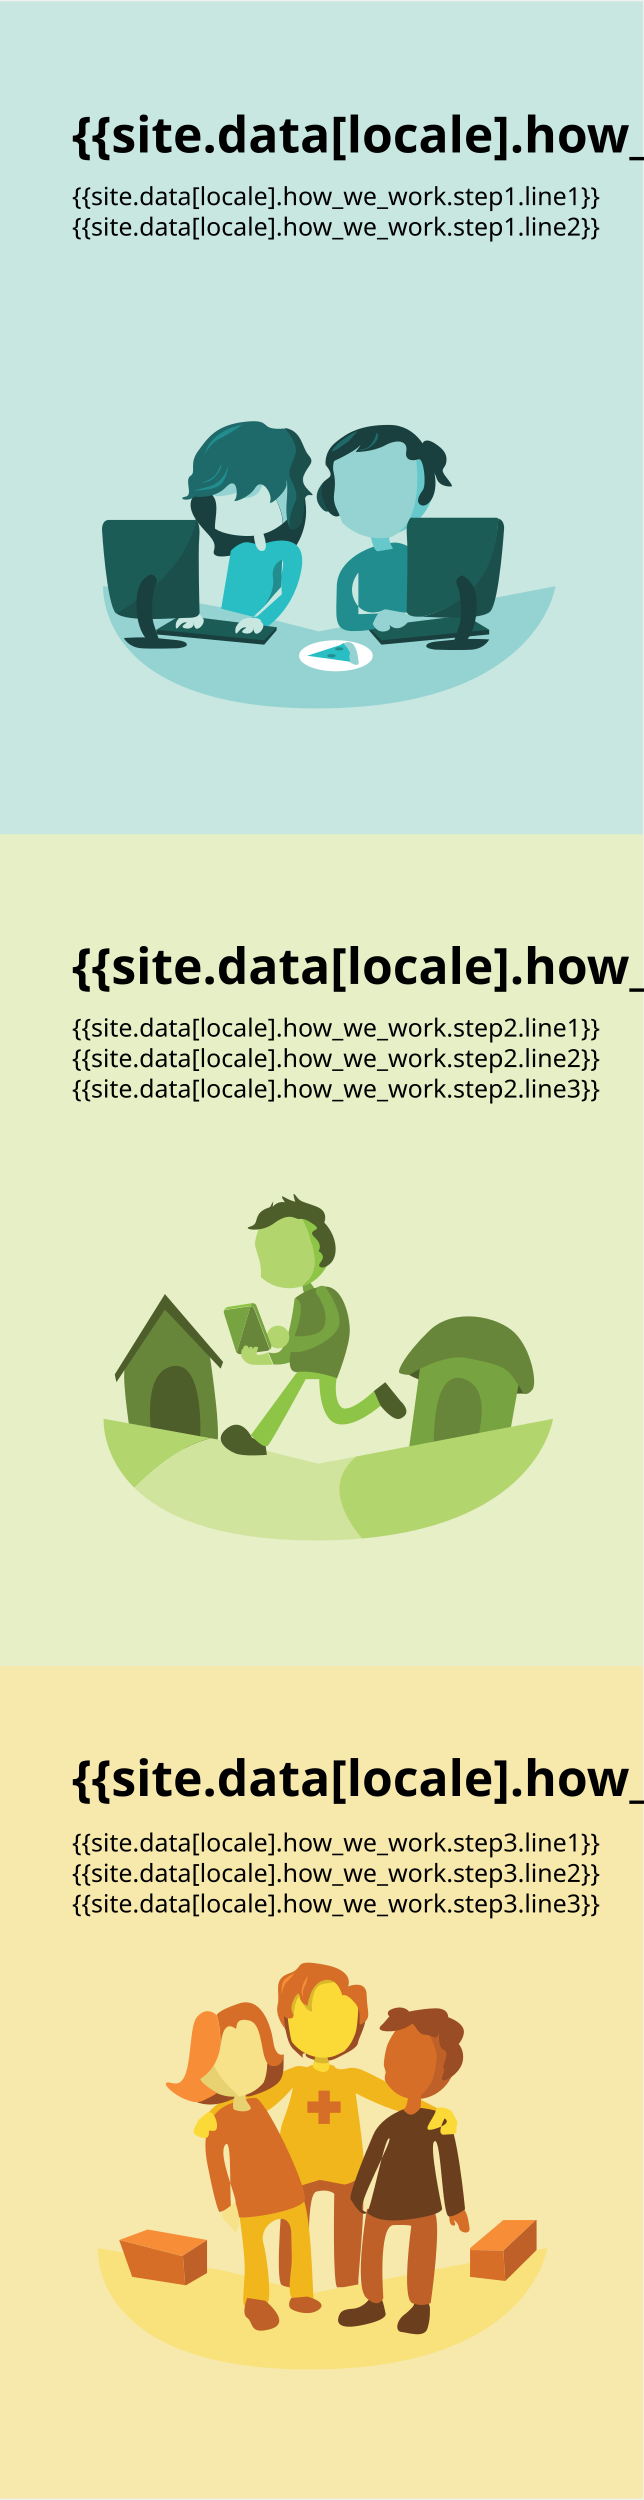
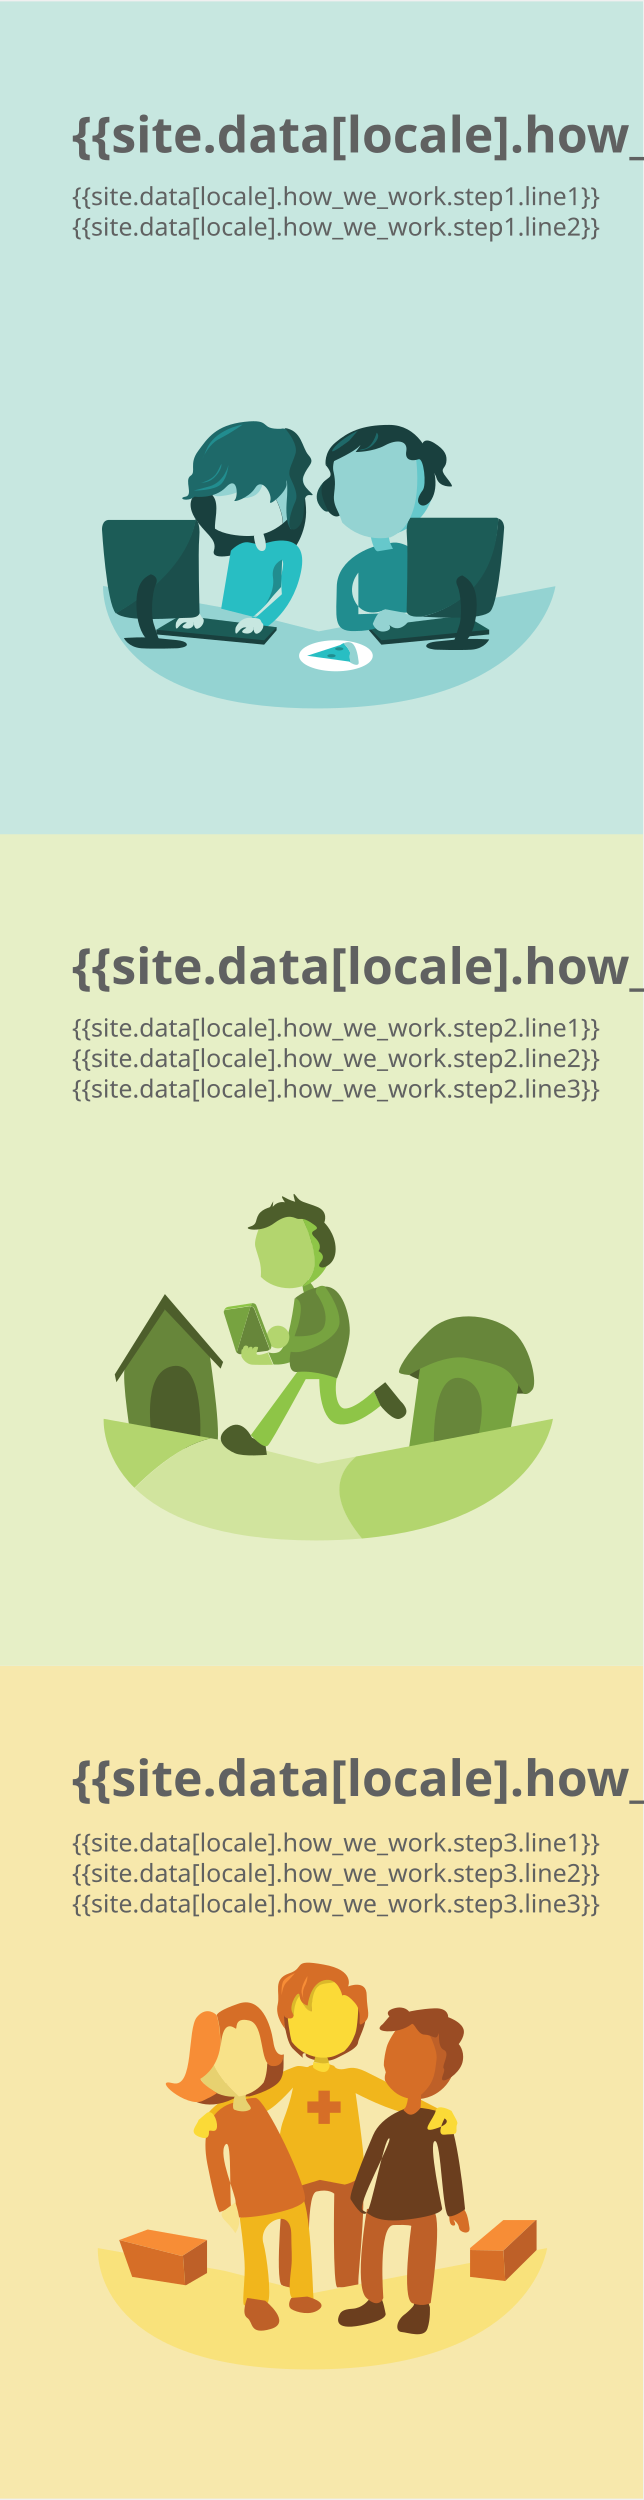
<svg xmlns="http://www.w3.org/2000/svg" width="100%" height="100%" viewBox="0 0 232 902" version="1.1">
  <defs />
  <g id="Page-1" stroke="none" stroke-width="1" fill="none" fill-rule="evenodd">
    <g id="Process-Template-Mobile">
      <g id="FullProcess">
        <g id="Process-PartThree" transform="translate(0, 601)">
          <rect id="Rectangle-path" fill="#F7E8AC" x="0" y="0" width="100%" height="300.5" />
          <g id="Group" transform="translate(35, 107)">
            <path d="M67.3,79.1 C67.3,79.1 63.9,114.9 66.7,116.5 C69.5,118.1 72.2,119.7 74.9,118.5 C77.6,117.3 74.6,83.9 79.2,82.7 C83.7,81.6 85.6,83.5 85.6,83.5 C85.6,83.5 84.9,117.7 86.8,117.3 C88.8,116.9 94.6,119.1 94.3,115.8 C94,112.4 98.5,78.2 94.3,74.4 C90.2,70.9 67.3,79.1 67.3,79.1 L67.3,79.1 L67.3,79.1 Z" id="Shape" fill="#BE6028" />
            <path d="M46,111.3 L77.6,119.4 L162.4,103.1 C162.4,103.1 156.7,146.9 76.8,146.9 C-3.1,146.9 0.3,103.1 0.3,103.1 L46,111.3 L46,111.3 L46,111.3 Z" id="Shape" fill="#F9E27B" />
            <path d="M51.5,92.2 C51.5,92.2 53.3,104.6 53.3,110.4 C53.3,116.2 52.1,124 53.3,123.8 C54.5,123.6 60,125 61.6,122.8 C63.1,120.5 61.2,105.5 60.1,101.6 C58.9,97.8 61.3,94.1 64.6,92.9 C67.8,91.7 70.1,93.5 70.1,98.4 C70.1,103.3 70.5,106.5 70.1,110 C69.7,113.7 68.9,119.6 70.3,121 C71.7,122.4 78.4,122.8 78.1,121 C77.8,119.2 77.3,85.9 73.2,83.3 C68.9,80.7 51.5,92.2 51.5,92.2 L51.5,92.2 L51.5,92.2 Z" id="Shape" fill="#F1B61C" />
            <path d="M127.1,89.3 L127.1,91.6 C127.1,93.2 127.3,95 128.6,95 C130,95 128.6,92.9 128.6,92.9 C128.6,92.9 130.4,94 130.6,95.8 C130.8,97.6 134.8,98.5 134.4,95.8 C134,93.1 133.5,88.5 130.7,88.2 C128,87.9 127.1,89.3 127.1,89.3 L127.1,89.3 L127.1,89.3 Z" id="Shape" fill="#D66E27" />
            <path d="M47.1,48.4 C47.1,48.4 40.1,53.2 39.9,55.1 C39.7,57 47.8,59.7 48.8,58.3 C49.9,56.9 52.8,50.4 52,49.4 C51.3,48.4 47.1,48.4 47.1,48.4 L47.1,48.4 L47.1,48.4 Z" id="Shape" fill="#F1B61C" />
            <path d="M97.9,121.9 C97.9,121.9 95.8,124.8 92.1,125 C88.4,125.2 87.8,126.4 87.4,127.3 C87,128.2 85,133 95.2,131 C105.4,129 104.1,126.7 104.1,126.7 C104.1,126.7 103.1,121.1 102.3,121.1 C101.3,121.1 97.9,121.9 97.9,121.9 L97.9,121.9 L97.9,121.9 Z" id="Shape" fill="#6B3E1E" />
            <path d="M111.3,126.8 C107.8,129.2 107.5,133.2 109.9,133.4 C112.3,133.6 118,135.7 119.2,132.2 C120.4,128.7 120.1,124.4 120.1,124.4 L118.7,120.4 L114.3,121.2 C114.3,121.2 114.9,123.3 113.9,124.3 C112.9,125.5 111.3,126.8 111.3,126.8 L111.3,126.8 L111.3,126.8 Z" id="Shape" fill="#6B3E1E" />
            <path d="M76.6,37.4 C76.6,37.4 79.6,36.4 81.4,36.4 C83.2,36.4 85.6,37.4 85.6,37.4 C85.6,37.4 85.9,38.6 88.2,38.6 C90.5,38.6 91.9,36.9 97.3,39.6 C102.6,42.2 124.6,53.6 124.6,53.6 C124.6,53.6 120.8,55.1 113.6,54.7 C106.4,54.2 93.3,47.2 93.3,47.2 C93.3,47.2 96.4,68.7 96.4,73.8 C96.4,78.8 89.4,80.2 89.4,80.2 L80.4,78.5 L72.8,80.8 L65.8,74.4 C65.8,74.4 64.7,63.5 67.3,56.8 C69.9,50.1 70.7,45.2 70.7,45.2 C70.7,45.2 62.9,54.3 59.2,54.3 C55.5,54.3 52.2,46.5 52.2,46.5 C52.2,46.5 70.4,37.4 72.6,37.4 C75,37.4 75.9,38.3 76.6,37.4 L76.6,37.4 L76.6,37.4 Z" id="Shape" fill="#F1B61C" />
            <path d="M50,50.5 C50,50.5 35.9,52.2 39.8,72.7 C43.8,93.2 44.5,90 44.5,90 C44.5,90 49.7,88.8 50,86.6 C50.3,84.4 43.4,69.3 46.3,65.8 C49.2,62.4 47.2,89.8 49,91.6 C50.8,93.4 73.9,89.9 75,85.7 C76.2,81.6 60.6,48.7 57.1,48.9 C53.5,49 50.9,50.3 50,50.5 L50,50.5 L50,50.5 Z" id="Shape" fill="#D66E27" />
            <path d="M68.1,24.7 C68.1,24.7 68.8,29.1 70.5,31 C72.3,32.8 74.3,34.5 74.3,34.5 C74.3,34.5 73.7,32.7 74.9,32.8 C76.1,32.9 74.4,33.3 76,34.3 C77.5,35.2 82.4,36.6 86.4,34.6 C90.4,32.6 94,30.9 94.2,28.9 C94.4,26.9 99.2,19.6 95.6,16.7 C93.2,14.7 75.8,11.7 68.4,14.7 C64.9,16 68.1,24.7 68.1,24.7 L68.1,24.7 L68.1,24.7 Z" id="Shape" fill="#9A4C24" />
            <g id="Shape" transform="translate(32, 33)">
              <path d="M0.6,15.4 C0.6,15.4 6.4,21.4 17.3,16.2 C19.3,15.2 23,15.4 23,15.4 C23,15.4 29.7,13.7 33,10.8 C35.7,8.4 35.3,5.1 35.3,0.2 L20.2,8.7 L0.6,15.4 L0.6,15.4 L0.6,15.4 Z" fill="#9A4C24" />
              <path d="M4.7,23.8 C3.9,26.1 1,28.3 4.7,29.9 C8.4,31.4 8.4,29.3 8.4,28.1 C8.4,26.9 11,29.1 11.3,26.4 C11.5,23.8 9.5,19.4 7.2,21.7 C4.7,23.9 4.7,23.8 4.7,23.8 L4.7,23.8 L4.7,23.8 Z" fill="#FBDA37" />
            </g>
            <path d="M49.6,48.4 C49.6,48.4 48.4,52.8 49.6,53.2 C50.8,53.7 53.4,54.2 55.1,53.2 C56.8,52.2 52.5,50.3 53.9,47.4 C55.2,44.6 49.6,48.4 49.6,48.4 L49.6,48.4 L49.6,48.4 Z" id="Shape" fill="#E7D170" />
            <path d="M84,46.3 L79.9,46.3 L79.9,50.2 L75.9,50.2 L75.9,54.3 L79.9,54.3 L79.9,58.3 L84,58.3 L84,54.3 L87.9,54.3 L87.9,50.2 L84,50.2 L84,46.3 L84,46.3 Z" id="Shape" fill="#D66E27" />
            <g id="Shape" transform="translate(103, 20)">
              <path d="M1.2,19.7 C1.2,19.7 0.5,21.5 1,22.8 C3.4,26.9 7.1,29.4 12.3,29.4 C19.3,24.3 19.3,20.5 19.9,15.1 C20.4,11.3 16.9,4.8 14.5,0.9 C13.8,0.8 13,0.7 12.4,0.7 C10.3,0.7 8.2,1.2 6.4,2.1 C4.3,5 2.1,8.4 1.5,10.6 C0.3,15.3 0.5,17.3 0.5,17.3" fill="#D66E27" />
              <path d="M14.1,0.9 C16.4,4.7 20,11.3 19.5,15.1 C18.8,20.5 18.8,24.4 11.9,29.4 L12,29.4 C19.9,29.4 26.3,23 26.3,15.1 C26.3,7.8 20.9,1.8 14.1,0.9 L14.1,0.9 L14.1,0.9 Z" fill="#BE6028" />
            </g>
            <g id="Shape" transform="translate(77, 31)">
              <path d="M6.7,5.2 C6,5.4 5.2,5.5 3.8,5.4 C2.6,5.4 1.7,5.2 1.1,4.9 C0.9,5.9 0.8,6.9 1.2,7.2 C2.4,8.1 5.7,9.8 6.7,7.2 C7,6.7 7,6 6.7,5.2 L6.7,5.2 L6.7,5.2 Z" fill="#FBDA37" />
              <path d="M6.7,5.2 C6.3,2.9 4.6,0.5 4.6,0.5 L2.8,0.5 C2.8,0.5 1.6,2.9 1.3,4.9 C2,5.2 2.8,5.3 4,5.4 C5.2,5.5 6.1,5.4 6.7,5.2 L6.7,5.2 L6.7,5.2 Z" fill="#DBB82A" />
            </g>
            <path d="M103.1,22.3 C103.1,22.3 99.7,24.6 104.6,24.9 C109.4,25.1 112.5,23.1 113.5,22.3 C114.5,21.5 115.6,26.1 118.2,26.1 C120.8,26.1 122.4,28.4 123.1,26.1 C123.8,23.8 122.5,30.5 125.1,31.6 C127.7,32.7 124.2,37.4 125.1,38.3 C126,39.2 123.3,42.6 125.1,42.6 C126.9,42.6 131.5,39.2 132,35.4 C132.6,31.7 130.5,29.5 130.5,29.5 C130.5,29.5 133.4,26.1 132,23.6 C130.8,21.2 126.7,19.8 126.7,19.8 C126.7,19.8 127,16.4 121.8,16.6 C116.7,16.8 112.6,17.8 112.6,17.8 C112.6,17.8 111.1,15.5 107.2,16.6 C103.4,17.7 105.5,19.5 105.5,19.5 L103.1,22.3 L103.1,22.3 L103.1,22.3 Z" id="Shape" fill="#9A4C24" />
            <g id="Shape" transform="translate(67, 5)">
              <path d="M7,9.5 C9,12.9 10.4,12.9 10.4,12.9 C10.4,12.9 10.3,5.9 13.9,4.8 C16.2,4.2 18.4,2.8 19.7,1.8 C18.2,1.2 16.3,0.8 14.6,0.8 C12.6,0.8 10.9,1.2 9.1,1.9 C7.6,4.4 5.9,7.6 7,9.5 L7,9.5 L7,9.5 Z" fill="#DBB82A" />
              <path d="M19.7,1.6 C18.5,2.6 16.2,2.3 13.9,3 C10.2,4 10.4,12.7 10.4,12.7 C10.4,12.7 8.9,12.8 7,9.3 C5.9,7.5 7.6,4.2 9.3,1.7 C5.8,3.2 2.9,6 1.5,9.5 C1.6,15.4 2.6,21.6 3.3,23.7 C5.9,27.1 10,29.4 14.6,29.4 C17.7,29.4 18.7,28.9 22.2,27.1 C24,25.3 25.1,23.7 26.2,20.7 C27,18.4 27.3,12.1 27.4,8.5 C25.9,5.5 23.1,2.9 19.7,1.6 L19.7,1.6 L19.7,1.6 Z" fill="#FBDA37" />
              <path d="M0.6,11 C2.6,14.4 4,14.4 4,14.4 C4,14.4 3.9,7.4 7.5,6.3 C9.8,5.7 12,4.3 13.3,3.3 C11.8,2.7 9.9,2.3 8.2,2.3 C6.2,2.3 4.5,2.7 2.7,3.4 C1.2,5.9 -0.4,9.2 0.6,11 L0.6,11 L0.6,11 Z" fill="#DBB82A" />
            </g>
            <path d="M67.8,23.9 C67.8,23.9 64.1,19.6 65.2,15.2 C66.2,10.9 63.2,6.1 69.3,4 C75.4,2 70.1,-1.3 81.7,0.8 C93.3,2.8 90.6,8.7 90.6,8.7 C90.6,8.7 97.3,6 97.3,11.9 C97.4,17.9 99.1,19.7 96.1,21.9 C93.1,24.2 96.5,18.7 93.1,14.7 C89.7,10.7 88.5,12 88.5,12 C88.5,12 87,5.1 81.8,6.5 C76.7,7.9 76,15.6 76,15.6 C76,15.6 73.3,15.1 73.1,12.1 C73,9.1 68.9,15.5 70.5,18.2 C72.2,21.1 67.6,20.5 67.5,19.2 C67.3,17.8 67.8,23.9 67.8,23.9 L67.8,23.9 L67.8,23.9 Z" id="Shape" fill="#D66E27" />
            <path d="M75.9,5 C75.9,5 73.2,9 73.9,11.4 C74.7,13.7 74.8,14.4 74.8,14.4 C74.8,14.4 73.6,11.4 74.8,8.9 C76.1,6.6 75.9,5 75.9,5 L75.9,5 L75.9,5 Z" id="Shape" fill="#F78D36" />
            <path d="M71.4,3.9 C71.4,3.9 68,5.4 67.2,6.8 C66.4,8.3 66.6,11.9 66.6,11.9 C66.6,11.9 67,8.5 68.3,7.3 C69.5,6.2 71.4,3.9 71.4,3.9 L71.4,3.9 L71.4,3.9 Z" id="Shape" fill="#F78D36" />
            <g id="Shape" transform="translate(34, 19)">
              <path d="M9.1,19.6 C6.4,14.9 7.3,7.8 8.4,2.5 C3.9,4.9 0.9,9.7 0.9,15.2 C0.9,23.1 7.3,29.5 15.2,29.5 C15.9,29.5 16.7,29.4 17.3,29.3 C15.1,27.4 11.8,24.3 9.1,19.6 L9.1,19.6 L9.1,19.6 Z" fill="#E7D170" />
              <path d="M26,5.7 C23.4,2.8 19.6,0.8 15.2,0.8 C12.8,0.8 10.4,1.4 8.3,2.6 C7.1,7.9 6.3,15 9,19.7 C11.7,24.3 15,27.5 17.2,29.4 C20.7,28.9 23.9,27.1 26.1,24.4 C28.4,19.1 27.3,11.2 26,5.7 L26,5.7 L26,5.7 Z" fill="#F8E289" />
            </g>
            <path d="M97.4,89 C97.4,89 92.5,116.8 97.2,121.1 C101.8,125.4 103.3,121.1 103.3,121.1 C103.3,121.1 101.3,95 107,94.8 C112.7,94.6 113.4,95.1 113.4,95.1 C113.4,95.1 109.7,121.5 113.8,123 C117.9,124.5 120.4,122.9 120.4,122.9 C120.4,122.9 124.7,93.2 121.6,89.9 C118.7,86.7 97.4,89 97.4,89 L97.4,89 L97.4,89 Z" id="Shape" fill="#BE6028" />
            <g id="Shape" transform="translate(24, 14)">
              <path d="M19.1,5 C19.1,5 15.7,1.5 12.1,5.7 C8.4,9.9 11.2,31.7 3.3,29.6 C-4.6,27.5 8.4,38.7 14.1,36 C19.8,33.3 19.2,33.1 19.2,33.1 C19.2,33.1 13.7,29.9 13.3,28 C13.3,28 19.4,24.9 20.5,16.2 C20.5,13.2 20.3,8.4 19.1,4.9 L19.1,5 L19.1,5 L19.1,5 Z" fill="#F78D36" />
              <path d="M43.3,19.3 C43.3,19.3 40.4,20.5 39.6,14.6 C38.7,8.5 35.2,-2.1 26.8,1 C20.7,3.1 19.5,4.4 19.2,5 C20.4,8.7 20.6,13.3 20.6,16.3 C20.6,16.1 20.7,15.8 20.7,15.6 C21.6,6.4 25.2,9.5 26,9.9 C26.8,10.5 25.1,5.6 30.9,7 C36.7,8.4 34.4,22.6 39,23.4 C43.5,24 43.3,19.3 43.3,19.3 L43.3,19.3 L43.3,19.3 Z" fill="#D66E27" />
            </g>
            <path d="M112.6,52.3 C112.6,52.3 102.7,55 99.6,62.4 C96.4,69.7 90.7,84.1 91.5,85.5 C92.3,86.7 95.5,92.2 97.3,90.4 C99.1,88.7 103.6,63.5 105.4,63.5 C107.2,63.5 93.2,88.2 95.9,89.5 C98.6,90.7 100,94.4 112.9,92.7 C125.7,91 124.5,88.7 124.5,88.7 C124.5,88.7 119.4,64.9 121.9,64.5 C124.3,64.1 124.5,91.7 127,91.7 C129.4,91.7 132.8,89.1 132.8,89.1 C132.8,89.1 129.9,57.9 125.8,55.1 C121.2,52.2 112.6,52.3 112.6,52.3 L112.6,52.3 L112.6,52.3 Z" id="Shape" fill="#6B3E1E" />
            <path d="M111.5,54.2 C110.5,53.2 111.2,54.1 110.5,53.2 C112.5,52 112.3,46.2 112.5,45.3 C112.6,44.2 116.8,47.6 116.8,47.6 C117,46.7 116.9,53.1 116.6,52.7 C115.3,54.3 113.4,56 111.5,54.2 L111.5,54.2 L111.5,54.2 Z" id="Shape" fill="#D66E27" />
            <path d="M127.9,53.6 C127.9,53.6 122.8,50.7 122.2,53.6 C121.6,56.5 115.8,62.1 122.2,60 C128.6,58 125.4,56.3 125.4,56.3 C125.4,56.3 122,62.6 125.4,62.2 C128.8,61.8 129.9,62.6 129.7,59.9 C129.6,57.2 131.3,59.6 127.9,53.6 L127.9,53.6 L127.9,53.6 Z" id="Shape" fill="#FBDA37" />
            <path d="M54.2,121.1 C54.2,121.1 51.9,126.8 54.2,128.3 C56.5,129.8 54.8,134.6 62.7,132.3 C70.6,130 60.7,122.1 60.7,122.1 L54.2,121.1 L54.2,121.1 L54.2,121.1 Z" id="Shape" fill="#BE6028" />
            <path d="M70.1,121.1 C70.1,121.1 68.3,123.8 70.1,125.1 C71.9,126.3 77.3,127.7 80.3,125.1 C83.3,122.5 75.9,120.6 75.9,120.6 L70.1,121.1 L70.1,121.1 L70.1,121.1 Z" id="Shape" fill="#BE6028" />
            <path d="M46.1,89.4 C46.1,89.4 43.5,90.5 46.1,93.1 C48.7,95.7 49.9,97.7 49.9,97.7 C49.9,97.7 51.7,95.4 51.3,92.2 C50.8,89.1 49.9,86.6 49.9,86.6 L46.1,89.4 L46.1,89.4 L46.1,89.4 Z" id="Shape" fill="#F8E289" />
            <path d="M8,100.2 L18.3,96.4 L39.7,100.2 L30.7,106 L8,100.2 L8,100.2 Z" id="Shape" fill="#F78D36" />
            <g id="Shape" transform="translate(8, 100)">
              <path d="M22.7,6 L0,0.2 L4.7,13.5 L23.8,16.5 L23,5.8 L22.7,6 L22.7,6 Z" fill="#D66E27" />
              <path d="M23,5.8 L23.8,16.5 L24.1,16.5 L31.7,12.1 L31.7,0.2 L23,5.8 L23,5.8 Z" fill="#BE6028" />
            </g>
            <path d="M158.3,93 L146.6,93 L134.6,103.1 L134.6,103.8 L146.6,104 L158.3,93 L158.3,93 Z" id="Shape" fill="#F78D36" />
            <g id="Shape" transform="translate(134, 93)">
              <path d="M12.6,11 L0.6,10.8 L0.6,20.5 L13.3,22 L12.6,11 L12.6,11 Z" fill="#D66E27" />
              <path d="M24.6,0 L24.3,0 L12.6,11 L13.3,22 L24.6,10.8 L24.6,0 L24.6,0 Z" fill="#BE6028" />
            </g>
          </g>
        </g>
        <g id="Process-PartTwo" transform="translate(0, 300)">
          <rect id="Rectangle-path" fill="#E6EFC6" x="0" y="0.5" width="100%" height="300.5" />
          <g id="Group" transform="translate(37, 130)">
            <path d="M10.5,90.2 C10.5,90.2 6.7,67.9 8.1,62.8 C9.5,57.6 23.3,41.3 23.3,41.3 C23.3,41.3 38.3,56.4 38.7,59 C39,61.6 43.9,93 40.4,92.5 C36.9,92 26.6,92.8 26.6,92.8 L10.5,90.2 L10.5,90.2 L10.5,90.2 Z" id="Shape" fill="#67863A" />
            <path d="M110.6,66.1 C110.6,66.1 117.9,70.3 130.5,71.7 C143,73.1 152,72.8 152,72.8 C152,72.8 155,72.8 152,67 C149,61.2 121.2,54.8 117.4,57.1 C113.8,59.5 110.6,66.1 110.6,66.1 L110.6,66.1 L110.6,66.1 Z" id="Shape" fill="#4D5E2B" />
            <path d="M5,68.7 L22.5,42.5 L42.6,63.8 L43.5,61.4 L22.5,36.9 L4.4,65.9 L5,68.7 L5,68.7 Z" id="Shape" fill="#4D5E2B" />
            <path d="M17.9,89.1 C17.9,89.1 13.5,65 25.3,62.9 C37,60.8 35.2,89.3 35.2,89.3 L17.9,89.1 L17.9,89.1 L17.9,89.1 Z" id="Shape" fill="#4D5E2B" />
            <path d="M110.6,92.3 L114.7,62.3 C114.7,62.3 121.2,57.7 133.7,59.1 C146.2,60.4 150.3,68.4 150.3,68.4 L145.7,94.2 L119.5,94.2 L110.6,92.3 L110.6,92.3 L110.6,92.3 Z" id="Shape" fill="#77A340" />
            <path d="M119.6,94.3 C119.6,94.3 117.8,63.3 130.4,67.5 C142.9,71.7 133.3,95.4 133.3,95.4 L119.6,94.3 L119.6,94.3 L119.6,94.3 Z" id="Shape" fill="#67863A" />
            <g id="Shape" transform="translate(0, 81)">
              <path d="M91.6,14.5 L77.8,17.1 L46.1,9.2 L39,7.9 C35.8,8.8 32.5,9.9 29.5,11.7 C22.5,15.8 16.4,21 11.6,25.9 C21.7,35.8 40.8,44.8 77,44.8 C83,44.8 88.6,44.5 93.7,44.1 C86.5,35.5 80.7,23.8 91.6,14.5 L91.6,14.5 L91.6,14.5 Z" fill="#D1E49E" />
              <path d="M29.5,11.7 C32.5,9.9 35.8,8.7 39,7.9 L0.4,0.9 C0.4,0.9 -0.5,14 11.5,25.8 C16.4,20.9 22.5,15.6 29.5,11.7 L29.5,11.7 L29.5,11.7 Z" fill="#B3D56E" />
              <path d="M162.5,0.9 L91.5,14.5 C80.5,23.9 86.5,35.5 93.6,44.1 C157.7,38.3 162.5,0.9 162.5,0.9 L162.5,0.9 L162.5,0.9 Z" fill="#B3D56E" />
            </g>
            <path d="M53.9,88.7 C53.9,88.7 50.5,81.2 45.1,85.2 C39.6,89.3 44.6,93 47.7,94.3 C50.8,95.7 59.3,94.9 59.3,94.9 L58.7,90.8 L53.9,88.7 L53.9,88.7 L53.9,88.7 Z" id="Shape" fill="#4D5E2B" />
            <path d="M70.3,64.9 L53.5,87.8 C53.5,87.8 58.1,93.1 59.7,91.5 C61.2,90 73.3,67.6 73.3,67.6 L78.2,67.6 C78.2,67.6 77.9,81.9 84.5,83.7 C91,85.5 100.4,77.1 100.4,77.1 L97.9,71.9 C97.9,71.9 91.3,78.3 87.4,78.2 C83.7,78.1 83.3,68.4 85.5,64 C87.8,59.8 70.3,64.9 70.3,64.9 L70.3,64.9 L70.3,64.9 Z" id="Shape" fill="#8EC547" />
            <path d="M69.3,38.5 C69.3,38.5 67.3,56.5 63.4,57.9 C61.4,58.6 59.8,57.9 59.8,57.9 L61.7,62.3 C61.7,62.3 73.3,63.6 74.5,51.9 C75.7,40.3 72.4,38.6 72.4,38.6 L69.3,38.5 L69.3,38.5 L69.3,38.5 L69.3,38.5 L69.3,38.5 L69.3,38.5 Z" id="Shape" fill="#77A340" />
            <path d="M72.2,32.5 C72.2,32.5 71.9,36.9 73.5,36.9 C75,36.9 77.3,37 76.4,34.9 C75.5,32.9 73.5,31.5 73.5,31.5 L72.2,32.5 L72.2,32.5 L72.2,32.5 Z" id="Shape" fill="#77A340" />
            <path d="M61.6,3.4 C61.6,3.4 60.7,4.9 59.6,7.1 C60.1,6.8 60.7,6.5 61.3,6.3 L61.6,3.4 L61.6,3.4 L61.6,3.4 Z" id="Shape" fill="#4D5E2B" />
            <path d="M60.3,10.3 C56.7,13.3 56.9,18.1 56.9,18.5 C56.9,18.9 63.7,15.9 64.3,13.8 C64.9,11.8 66.2,10.6 69.8,10.2 C73.5,9.9 68.9,11.6 69.2,13.8 C69.5,15.8 71.2,16.7 71.2,16.7 C71.2,16.7 70.9,12.6 72.9,12.6 C74.8,12.6 75.5,19.1 73.8,19.9 C72.1,20.7 78.7,18.1 78.7,15.1 C78.7,12 79,9 77.4,9 C75.8,9 69.2,6.1 66.1,6.4 C63,6.5 60.3,10.3 60.3,10.3 L60.3,10.3 L60.3,10.3 Z" id="Shape" fill="#4D5E2B" />
            <path d="M69.3,38.5 C69.3,38.5 74.2,34.2 80.4,34.2 C86.5,34.2 89.2,44.3 89.2,50.1 C89.2,55.9 84.6,67.3 84.6,67.3 C84.6,67.3 77,64.3 70.4,65 C63.9,65.8 70.4,48.8 70.4,48.8 C70.4,48.8 73.6,38.8 69.3,38.5 L69.3,38.5 L69.3,38.5 Z" id="Shape" fill="#67863A" />
            <path d="M80.2,34.2 C80.2,34.2 85.6,41 85.5,47 C85.4,53 74.1,57.5 70.9,57.8 C67.7,58.1 65.7,57.1 65.7,57.1 L65.7,51.8 C65.7,51.8 78.5,53.8 80.1,48.2 C81.8,42.7 77.2,36.8 77.2,36.8 C77.2,36.8 76.3,35.4 77.8,34.3 C79.4,33.5 80.2,34.2 80.2,34.2 L80.2,34.2 L80.2,34.2 Z" id="Shape" fill="#77A340" />
            <circle id="Oval" fill="#B3D56E" cx="63.3" cy="52.4" r="4.1" />
            <path d="M100.3,77.2 C100.3,77.2 104.9,83.1 107.5,81.8 C112.3,79.7 107.5,75.5 107.5,75.5 L102,68.7 L97.9,71.9 L100.3,77.2 L100.3,77.2 L100.3,77.2 Z" id="Shape" fill="#4D5E2B" />
            <g id="Shape" transform="translate(55, 4)">
              <path d="M21.6,20.6 C21.3,13.6 17.2,5.6 17.2,5.6 L15.5,1 C14.6,0.7 13.5,0.7 12.5,0.7 C10.2,0.7 7.9,1.2 6,2.1 C5.4,2.4 4.9,2.7 4.3,2.9 C2.3,6.9 -0.5,12.8 0.1,15.7 C1,19.4 2.5,21.7 2.1,26.7 L2.1,26.7 C4.7,29.3 8.4,30.8 12.5,30.8 C14,30.8 15.5,30.5 16.9,30.1 C19,28.5 21.9,25.2 21.6,20.6 L21.6,20.6 L21.6,20.6 Z" fill="#B3D56E" />
              <path d="M27.6,15.9 C27.6,8.6 22.4,2.6 15.4,1.1 L17.1,5.7 C17.1,5.7 21.2,13.6 21.5,20.7 C21.8,25.3 19,28.5 16.9,30.3 C23,28.4 27.6,22.6 27.6,15.9 L27.6,15.9 L27.6,15.9 Z" fill="#8EC547" />
            </g>
            <path d="M61.5,5.3 C61.5,5.3 57.7,5.9 56.3,8.2 C55,10.3 56,11.8 53.1,12.6 C50.1,13.4 57.1,15.1 62.1,11.2 C67.3,7.4 69.4,9.7 70.6,9.8 C71.9,9.9 72.6,9.2 76.2,11.8 C79.9,14.3 73.3,13.3 76.5,16.4 C79.7,19.4 77.9,21.4 77.9,21.4 C77.9,21.4 80.8,22.8 78.8,25.2 C76.9,27.6 79.7,27.3 79.7,27.3 C79.7,27.3 84.1,26.4 84.1,20.7 C84.1,15 80,11.1 80,11.1 C80,11.1 81.8,7 77.1,5.3 C72.5,3.5 71.5,3.9 69.8,1.5 C68,-1 69.5,3.6 69.5,3.6 C69.5,3.6 67.5,3.1 65.5,1.9 C63.6,0.7 65.8,3.8 65.8,3.8 C65.8,3.8 63.4,3.1 61.5,5.3 L61.5,5.3 L61.5,5.3 Z" id="Shape" fill="#4D5E2B" />
            <g id="Shape" transform="translate(43, 41)">
              <path d="M17,15.2 L11.8,1.4 C11.5,0.8 10.9,0.3 10.4,0.3 L5.4,17 C5.7,17.3 6.3,17.7 6.9,17.6 L16.3,16.4 C16.6,16.4 16.8,16.3 17,16.1 C17.2,15.9 17.2,15.4 17,15.2 L17,15.2 L17,15.2 Z" fill="#67863A" />
              <path d="M10,0.3 L1.5,1.6 C1.2,1.6 1,1.7 0.8,1.9 C0.7,2.2 0.7,2.5 0.8,2.8 L5.1,16.5 C5.2,16.8 5.4,16.8 5.4,17.1 L10.4,0.4 C10.3,0.3 10.1,0.3 10,0.3 L10,0.3 L10,0.3 Z" fill="#77A340" />
            </g>
            <path d="M50.1,59.4 C50.1,59.4 51.4,62.4 54.4,62.4 C57.4,62.5 61.5,62.4 61.5,62.4 L59.6,58 C59.6,58 55,59.9 55.6,58 C56.2,56.1 56.5,55.9 55.3,55.9 C54.1,55.9 54.1,57.3 54.1,57.3 C54.1,57.3 54.4,55.9 53.6,55.9 C52.7,55.8 52.3,57.2 52.3,57.2 C52.3,57.2 53.2,55.8 52,55.5 C50.7,55.2 50.6,56.9 50.6,56.9 C50.6,56.9 49.9,56 50.1,59.4 L50.1,59.4 L50.1,59.4 Z" id="Shape" fill="#B3D56E" />
            <g id="Shape" transform="translate(43, 40)">
              <path d="M10.8,0.2 L2.3,1.5 C1.6,1.6 1,2.2 0.9,2.8 C1.2,2.7 1.2,2.5 1.6,2.5 L10.1,1.2 L10.6,1.2 L10.8,0.2 L10.8,0.2 L10.8,0.2 L10.8,0.2 Z" fill="#8EC547" />
              <path d="M17.8,15.1 L12.6,1.3 C12.3,0.4 11.7,0.1 10.8,0.2 L10.5,1.3 C11.1,1.4 11.7,1.8 11.9,2.4 L17.1,16.2 C17.2,16.5 17.2,16.9 17.2,17.1 C17.8,16.8 18.1,15.9 17.8,15.1 L17.8,15.1 L17.8,15.1 Z" fill="#77A340" />
            </g>
            <path d="M110.6,66.1 C110.6,66.1 122.8,58.2 131.6,60 C140.5,61.8 144.8,62.7 147.5,66.1 C150.1,69.5 151.9,72.8 151.9,72.8 C151.9,72.8 153.3,73.7 155.1,71.4 C156.9,69.1 154.8,57 148.8,51 C142.8,44.9 126.7,41.5 117.8,50.2 C108.9,58.9 106.5,64.4 107,65.2 C107.4,65.9 110.6,66.1 110.6,66.1 L110.6,66.1 L110.6,66.1 Z" id="Shape" fill="#67863A" />
          </g>
        </g>
        <g id="Process-PartOne">
          <rect id="Rectangle-path" fill="#C7E7E0" x="0" y="0.5" width="100%" height="300.5" />
          <g id="Group" transform="translate(36, 151)">
            <path d="M120.8,22.6 C120.8,16.1 117.6,10.4 112.7,6.8 C114.5,15.8 117.1,37.1 104.4,42.1 C113.7,40.4 120.8,32.3 120.8,22.6 L120.8,22.6 L120.8,22.6 Z" id="Shape" fill="#66C8CB" />
            <path d="M34.5,27.3 C34.5,27.3 30.8,29.9 34.2,35.7 C37.8,41.6 42.5,43.3 41.2,47.6 C39.8,51.9 51.4,48.7 54.1,47.6 C56.8,46.5 69.1,46.4 69.1,47.6 C69.1,48.8 75,41.7 74.4,32.1 C73.7,22.5 70.7,13.2 62.8,14.3 C54.7,15.4 34.5,27.3 34.5,27.3 L34.5,27.3 L34.5,27.3 Z" id="Shape" fill="#19403E" />
            <path d="M47.1,68.7 L79,76.8 L164.4,60.5 C164.4,60.5 158.7,104.6 78.3,104.6 C49.1,104.6 30.9,98.7 19.6,91.3 C-7.10542736e-15,78.3 1.2,60.4 1.2,60.4 L47.1,68.7 L47.1,68.7 L47.1,68.7 Z" id="Shape" fill="#94D3D2" />
            <path d="M73.5,22.6 C73.5,11.6 64.6,2.7 53.6,2.7 C47.4,2.7 42,5.7 38.3,10.1 L54.9,17.8 L59.9,22.6 C59.9,22.6 66.1,31.6 66.1,37.8 C70.5,34.3 73.5,28.8 73.5,22.6 L73.5,22.6 L73.5,22.6 Z" id="Shape" fill="#94D3D2" />
            <path d="M59.8,45 C59.8,45 75.9,39.3 72.6,55.3 C69.3,71.4 57.6,76.9 57.6,76.9 L52.2,73.9 C52.2,73.9 59.9,68.5 62.6,63.6 C65.3,58.7 66.9,52.2 65.8,51.1 C64.7,50 65.7,63.4 65.7,63.4 L56.3,71.8 L43.8,68.6 L47.3,47.7 C47.3,47.7 50.6,44.1 53.8,44.7 C56.9,45.3 58.6,45.7 58.6,45.7 L59.8,45 L59.8,45 L59.8,45 Z" id="Shape" fill="#28BEC3" />
            <path d="M97.1,76.4 L101.6,81.6 L140.5,77.9 L140.5,76.2 L97.1,75.3 L97.1,76.4 L97.1,76.4 Z" id="Shape" fill="#19403E" />
            <path d="M97.1,75.3 L101.6,80 L140.5,76.2 L131.8,71 L97.1,75.3 L97.1,75.3 Z" id="Shape" fill="#1C5C57" />
            <path d="M63.8,76.4 L59.3,81.6 L20.4,77.9 L20.4,76.2 L63.8,75.3 L63.8,76.4 L63.8,76.4 Z" id="Shape" fill="#19403E" />
            <path d="M63.8,75.3 L59.3,80 L20.4,76.2 L29.1,71 L63.8,75.3 L63.8,75.3 Z" id="Shape" fill="#1C5C57" />
            <path d="M99,46.2 C99,46.2 85.6,50 85.5,60.8 C85.4,71.6 83.9,76.9 91.8,76.7 C99.6,76.7 101.7,74.6 101.7,74.6 L103.2,68.9 C103.2,68.9 96,72.5 92.4,66.6 C88.8,60.7 93.3,55.6 93.3,55.6 L93.3,70.6 L119.9,69.7 L116.2,50.2 C116.2,50.2 110.8,43.7 104.9,44.9 L99,46.2 L99,46.2 L99,46.2 Z" id="Shape" fill="#218D8F" />
            <path d="M81.1,22.6 C81.1,22.6 76.3,26.8 79.2,31.3 C82.2,35.8 83.5,32.3 83.5,32.3 L81.1,22.6 L81.1,22.6 L81.1,22.6 Z" id="Shape" fill="#1B4F4C" />
            <g id="Shape" transform="translate(110, 35)">
              <path d="M33.8,1.1 C31.9,27 15,34.4 6.2,36.5 C12.2,36.8 27.9,37.8 30.9,34.6 C34.2,31 35.9,4.4 35.9,4.4 C35.9,4.4 35.9,1.6 33.8,1.1 L33.8,1.1 L33.8,1.1 Z" fill="#1B4F4C" />
              <path d="M33.8,1.1 C33.5,1 33.5,0.8 33.1,0.8 L2.1,0.8 C2.1,0.8 0.3,2.1 0.8,7.4 C1.3,12.8 0.7,34.3 0.7,34.3 C0.7,34.3 0.4,36.5 4.6,36.5 L6.1,36.5 C15.1,34.5 32.8,27.4 33.8,1.1 L33.8,1.1 L33.8,1.1 Z" fill="#1C5C57" />
            </g>
            <path d="M130.8,56.6 C130.8,56.6 127.6,57.3 129,60.3 C130.4,63.3 130.8,71.3 129.7,74.6 C128.6,78.1 127.7,80.6 127.7,80.6 C127.7,80.6 129.2,83.1 131.8,80.6 C134.4,78.1 136,73.5 136,67 C135.9,60.7 133.7,58.2 130.8,56.6 L130.8,56.6 L130.8,56.6 Z" id="Shape" fill="#19403E" />
            <path d="M140.5,79.7 C140.5,79.7 139,83 134.2,83.4 C129.4,83.7 121.2,83.4 121.2,83.4 C121.2,83.4 117,83.1 117.9,81.7 C118.8,80.3 123,80.4 128,79.8 C132.8,79.2 140.5,79.7 140.5,79.7 L140.5,79.7 L140.5,79.7 Z" id="Shape" fill="#19403E" />
            <path d="M116.1,10 C116.1,10 116.4,6.3 120.6,8.8 C124.8,11.4 125.4,13.5 125,15.9 C124.6,18.3 122.3,17.9 125.1,21.3 C127.9,24.8 126.9,24.5 126.9,24.5 C126.9,24.5 122.6,25 121.5,21.5 C120.5,18 117.7,18.8 117.7,14.6" id="Shape" fill="#19403E" />
            <path d="M104.3,42.2 C104.3,44.7 105.8,47 105.8,47 C105.8,47 102,47.6 100.4,47.9 C98.8,48.2 97.7,42.3 97.7,42.3 L104.3,42.3 L104.3,42.2 L104.3,42.2 L104.3,42.2 Z" id="Shape" fill="#66C8CB" />
            <path d="M98.5,74.1 C98.5,74.1 99.7,77.4 102.9,76.8 C106.1,76.2 104.2,74.1 104.2,74.1 C104.2,74.1 105.7,76.3 108.4,75.5 C111.1,74.6 114,70.7 108.4,69.8 C102.8,68.9 103.4,68.4 101.5,69.5 C99.9,70.2 98.5,74.1 98.5,74.1 L98.5,74.1 L98.5,74.1 Z" id="Shape" fill="#94D3D2" />
            <path d="M55.6,42.2 C55.6,42.2 55.9,48.1 58.7,47.8 C61.5,47.5 58.7,40.7 58.7,40.7" id="Shape" fill="#C7E7E0" />
            <path d="M54.1,71.9 C50.4,71.9 49,75.5 49,75.5 C49,75.5 48.4,79.1 50.1,76.8 C51.8,74.7 52.9,75.5 52.9,75.5 C52.9,75.5 49.9,77 52.3,77.5 C54.6,78 55.6,76.5 55.5,75.5 C55.4,74.5 55.2,78.1 56.9,77.6 C58.5,77.1 59.7,74.6 58.6,73.8 C57.7,72.9 58.9,71.9 54.1,71.9 L54.1,71.9 L54.1,71.9 Z" id="Shape" fill="#C7E7E0" />
            <path d="M32.6,70.1 C28.9,70.1 27.5,73.7 27.5,73.7 C27.5,73.7 26.9,77.3 28.6,75 C30.3,72.9 31.4,73.7 31.4,73.7 C31.4,73.7 28.4,75.2 30.8,75.7 C33.1,76.2 34.1,74.7 34,73.7 C33.9,72.7 33.7,76.3 35.4,75.8 C37,75.3 38.2,72.8 37.1,72 C36,71.1 37.3,70.1 32.6,70.1 L32.6,70.1 L32.6,70.1 Z" id="Shape" fill="#C7E7E0" />
            <path d="M8.7,79.2 C8.7,79.2 10.2,82.5 15,82.9 C19.8,83.2 28,82.9 28,82.9 C28,82.9 32.2,82.6 31.3,81.2 C30.4,79.8 26.2,79.9 21.2,79.3 C16.3,78.6 8.7,79.2 8.7,79.2 L8.7,79.2 L8.7,79.2 Z" id="Shape" fill="#19403E" />
            <ellipse id="Oval" fill="#FFFFFF" cx="85.2" cy="85.6" rx="13.3" ry="5.6" />
            <path d="M65.8,50.9 C65.8,50.9 61.7,52.4 62.5,57.4 C63.2,62.2 60,67.1 58.9,68 C57.9,68.9 58.9,68 58.9,68 L65.4,60.8 L65.8,50.9 L65.8,50.9 L65.8,50.9 Z" id="Shape" fill="#218D8F" />
            <path d="M64.6,18.8 C64.6,18.8 66.5,20.9 65.9,22.6 C65.2,24.3 62.6,28 62.6,28 C62.6,28 65.4,26.3 66.1,24.3 C66.7,22.4 67.1,21 66.7,20.1 C66.2,19.5 64.6,18.8 64.6,18.8 L64.6,18.8 L64.6,18.8 Z" id="Shape" fill="#218D8F" />
            <path d="M85.2,13.5 L81.5,16.8 C81.5,16.8 84.5,20 82.7,21.3 C81,22.6 80,23.1 80,26 C80,28.9 82.5,33.6 82.5,33.6 C82.5,33.6 86.2,38.3 88.4,32.3 C90.7,26.4 85.2,13.5 85.2,13.5 L85.2,13.5 L85.2,13.5 Z" id="Shape" fill="#19403E" />
            <path d="M113,7.4 C109.7,5 105.6,3.5 101.2,3.5 C96.2,3.5 91.7,5.3 88.2,8.3 C85.9,11.5 83.4,15.9 84.4,19.5 C85.9,26.3 83,27.6 85.6,32.9 C86.5,34.7 87,36.2 87.5,37.6 C91.1,41.1 95.8,43.2 101.2,43.2 C102.4,43.2 103.5,43.1 104.8,42.9 C117.4,37.7 114.9,16.5 113,7.4 L113,7.4 L113,7.4 Z" id="Shape" fill="#94D3D2" />
            <path d="M81.5,16.8 C89.1,13.3 92.6,11.2 93.7,9.9 C94.9,8.7 92.3,12.1 92.3,12.1 C92.3,12.1 98.5,12.1 102.9,9.7 C107.3,7.3 111.2,8 110.6,11.7 C109.9,15.4 113,15.4 115,14.7 C116.9,14 118,24 116.5,25.9 C115.1,27.8 113.8,30.3 116,31.3 C118.3,32.2 122.3,28 120.8,19.9 C119.3,11.8 114.5,2.3 104.4,2.3 C94.3,2.3 89.4,5 85.1,8.6 C80.7,12.2 81.5,16.8 81.5,16.8 L81.5,16.8 L81.5,16.8 Z" id="Shape" fill="#19403E" />
            <path d="M93.1,4.4 C93.1,4.4 87.2,7.1 84.4,10.7 C81.6,14.4 90,8 90,8 L93.1,4.4 L93.1,4.4 L93.1,4.4 Z" id="Shape" fill="#1E6969" />
            <path d="M99.9,5.1 C99.9,5.1 98.6,10.5 95.1,11 C91.6,11.5 96,12.2 98.8,9.3 C101.7,6.3 99.9,5.1 99.9,5.1 L99.9,5.1 L99.9,5.1 Z" id="Shape" fill="#1E6969" />
            <g id="Shape" transform="translate(74, 80)">
              <path d="M16.4,4.4 C16.4,4.4 15.6,2.7 14.6,1.7 C14.3,1.4 14.3,1.2 14.1,1 C13.3,1.3 12.8,1.7 12.8,1.7 L0.8,5.6 L16,7.7 C16,7.7 16.3,8 16.7,8 C15.8,6.4 16.4,4.4 16.4,4.4 L16.4,4.4 L16.4,4.4 Z" fill="#28BEC3" />
              <path d="M19.4,7.7 C19.1,5 18.3,1.2 16.4,0.8 C15.5,0.5 14.7,0.8 14,1.1 C14,1.4 14.3,1.4 14.5,1.8 C15.6,2.7 16.3,4.5 16.3,4.5 C16.3,4.5 15.8,6.5 16.6,8.2 C17.7,8.8 19.7,9.6 19.4,7.7 L19.4,7.7 L19.4,7.7 Z" fill="#94D3D2" />
            </g>
            <ellipse id="Oval" fill="#218D8F" cx="86.4" cy="83.1" rx="1.5" ry="0.6" />
            <ellipse id="Oval" fill="#218D8F" cx="83.6" cy="85.6" rx="1.5" ry="0.6" />
            <path d="M59.9,22.6 L54.9,17.8 L44.6,13 C42.8,15.8 37.2,23.3 40.9,28 C43.3,31 41.2,37.4 41.6,39.8 C44.6,41.7 49.7,42.4 53.6,42.4 C58.4,42.4 62.6,40.7 66,37.9 C66.1,31.7 59.9,22.6 59.9,22.6 L59.9,22.6 L59.9,22.6 Z" id="Shape" fill="#C7E7E0" />
            <path d="M36,27.3 C40.8,26.4 40.3,28.4 43.6,28 C55.8,26.7 51,21.5 50.5,21.5 L36,27.3 L36,27.3 L36,27.3 Z" id="Shape" fill="#94D3D2" />
            <path d="M49.6,29.1 C54.4,28.2 51.6,29.2 54.9,28.2 C59,26.9 59.2,21.6 58.6,21.6 L49.6,29.1 L49.6,29.1 L49.6,29.1 Z" id="Shape" fill="#94D3D2" />
            <g id="Shape" transform="translate(29, 0)">
              <g id="Group">
                <path d="M42.2,30.3 C43.3,28 41.9,25 40.5,22.1 C39.1,19.1 40.8,17.4 42.2,13.1 C43.2,9.9 40.2,5.9 38.3,3.8 C37.7,3.7 37.1,3.5 36.4,3.7 C28.1,4 33.6,1.95399252e-14 23.2,1.2 C12.8,2.4 9.9,7.1 6.5,11.7 C3,16.4 6,19.3 3.7,20.7 C1.4,22.3 4.9,27.7 1.9,28.2 C-1.1,28.7 2.4,30.4 5.2,28.2 C5.2,28.2 12.4,29.2 16.6,24.7 C20.8,20.3 21,28.2 19.7,29.4 C18.5,30.6 24.7,28.9 27.1,25 C29.5,21.1 33.4,27.2 32.5,29.8 C31.5,32.4 38.8,26.2 38.4,23.5 C38.1,20.7 39.1,22.7 38.4,30.5 C38.1,35.3 38.7,38.9 40.2,40.2 C39.1,38 41.2,32.4 42.2,30.3 L42.2,30.3 L42.2,30.3 Z" id="Shape" fill="#1E6969" />
                <path d="M44.5,20.8 C46.1,16.6 48.9,16.1 46.3,13.2 C43.9,10.5 44,4.3 37.7,3.4 C39.5,5.5 42.5,9.6 41.6,12.7 C40.2,17.2 38.5,18.9 39.9,21.7 C41.3,24.7 42.6,27.6 41.6,29.9 C40.5,32.2 38.5,37.7 39.8,39.6 C40.7,40.4 41.8,40.2 43,38.7 C46.1,35 43.1,27.4 46.8,27.6 C50.5,28.2 42.8,25 44.5,20.8 L44.5,20.8 L44.5,20.8 Z" id="Shape" fill="#1B4F4C" />
              </g>
              <path d="M22.5,2.2 C22.5,2.2 12.3,3.9 9.4,11.4 C6.5,18.9 8.9,9.7 14.4,7.2 C19.7,4.4 22.5,2.2 22.5,2.2 L22.5,2.2 L22.5,2.2 Z" fill="#218D8F" />
              <path d="M17.4,16.8 C17.4,16.8 16,23 10.5,24.5 L4.9,26 C4.9,26 12.5,26.1 14.8,23.6 C17.2,21.1 17.4,16.8 17.4,16.8 L17.4,16.8 L17.4,16.8 Z" fill="#218D8F" />
              <path d="M7.6,23.2 C7.6,23.2 10.3,23.2 12.1,21.5 C13.9,19.9 14.9,17.8 14.9,16.7 C14.9,15.6 14.3,18.2 12.7,20.3 C10.9,22.4 7.6,23.2 7.6,23.2 L7.6,23.2 L7.6,23.2 Z" fill="#218D8F" />
            </g>
            <g id="Shape" transform="translate(0, 36)">
              <path d="M5.8,34.1 C9.1,37.7 27.6,35.9 32.1,35.9 C36.6,35.9 36,33.7 36,33.7 C36,33.7 35.4,12.2 35.9,6.8 C36.4,1.4 34.6,0.2 34.6,0.2 C30.5,20.8 5.8,34.1 5.8,34.1 L5.8,34.1 L5.8,34.1 Z" fill="#1B4F4C" />
              <path d="M0.8,4.1 C0.8,4.1 2.4,30.7 5.8,34.3 C5.8,34.3 30.7,21.5 34.7,0.6 L3.7,0.6 C0.6,0.3 0.8,4.1 0.8,4.1 L0.8,4.1 L0.8,4.1 Z" fill="#1C5C57" />
            </g>
            <path d="M18.4,56.2 C18.4,56.2 21.6,56.9 20.2,59.9 C18.8,62.9 18.4,70.9 19.5,74.2 C20.6,77.7 21.5,80.2 21.5,80.2 C21.5,80.2 20,82.7 17.4,80.2 C14.8,77.7 13.2,73.1 13.2,66.6 C13.3,60.1 15.4,57.6 18.4,56.2 L18.4,56.2 L18.4,56.2 Z" id="Shape" fill="#19403E" />
          </g>
        </g>
        <g id="Step3" transform="translate(26, 630)" font-family="Hind" font-weight="700">
-           <text id="{{site.data[locale].how_we_work.step3.line1}}" fill="#000000" font-size="9" font-weight="300">
+           <text id="{{site.data[locale].how_we_work.step3.line1}}" fill="#606161" font-size="9" font-weight="300">
            <tspan x="0" y="38">{{site.data[locale].how_we_work.step3.line1}}</tspan>
          </text>
-           <text id="{{site.data[locale].how_we_work.step3.line2}}" fill="#000000" font-size="9" font-weight="300">
+           <text id="{{site.data[locale].how_we_work.step3.line2}}" fill="#606161" font-size="9" font-weight="300">
            <tspan x="0" y="49">{{site.data[locale].how_we_work.step3.line2}}</tspan>
          </text>
-           <text id="{{site.data[locale].how_we_work.step3.line3}}" fill="#000000" font-size="9" font-weight="300">
+           <text id="{{site.data[locale].how_we_work.step3.line3}}" fill="#606161" font-size="9" font-weight="300">
            <tspan x="0" y="60">{{site.data[locale].how_we_work.step3.line3}}</tspan>
          </text>
          <text id="{{site.data[locale].how_we_work.step3.text}}" fill="#535454" font-size="18" font-weight="700">
-             <tspan x="0" y="18" fill="#000000">{{site.data[locale].how_we_work.step3.text}}</tspan>
+             <tspan x="0" y="18" fill="#606161">{{site.data[locale].how_we_work.step3.text}}</tspan>
          </text>
        </g>
        <g id="Step2" transform="translate(26, 337)" font-family="Hind" font-weight="700">
-           <text id="{{site.data[locale].how_we_work.step2.line1}}" fill="#000000" font-size="9" font-weight="300">
+           <text id="{{site.data[locale].how_we_work.step2.line1}}" fill="#606161" font-size="9" font-weight="300">
            <tspan x="0" y="37">{{site.data[locale].how_we_work.step2.line1}}</tspan>
          </text>
-           <text id="{{site.data[locale].how_we_work.step2.line2}}" fill="#000000" font-size="9" font-weight="300">
+           <text id="{{site.data[locale].how_we_work.step2.line2}}" fill="#606161" font-size="9" font-weight="300">
            <tspan x="0" y="48">{{site.data[locale].how_we_work.step2.line2}}</tspan>
          </text>
-           <text id="{{site.data[locale].how_we_work.step2.line3}}" fill="#000000" font-size="9" font-weight="300">
+           <text id="{{site.data[locale].how_we_work.step2.line3}}" fill="#606161" font-size="9" font-weight="300">
            <tspan x="0" y="59">{{site.data[locale].how_we_work.step2.line3}}</tspan>
          </text>
          <text id="{{site.data[locale].how_we_work.step2.text}}" fill="#535454" font-size="18" font-weight="700">
-             <tspan x="0" y="18" fill="#000000">{{site.data[locale].how_we_work.step2.text}}</tspan>
+             <tspan x="0" y="18" fill="#606161">{{site.data[locale].how_we_work.step2.text}}</tspan>
          </text>
        </g>
        <g id="Step1" transform="translate(26, 37)" font-family="Hind" font-weight="700">
-           <text id="{{site.data[locale].how_we_work.step1.line1}}" fill="#000000" font-size="9" font-weight="300">
+           <text id="{{site.data[locale].how_we_work.step1.line1}}" fill="#606161" font-size="9" font-weight="300">
            <tspan x="0" y="37">{{site.data[locale].how_we_work.step1.line1}}</tspan>
          </text>
-           <text id="{{site.data[locale].how_we_work.step1.line2}}" fill="#000000" font-size="9" font-weight="300">
+           <text id="{{site.data[locale].how_we_work.step1.line2}}" fill="#606161" font-size="9" font-weight="300">
            <tspan x="0" y="48">{{site.data[locale].how_we_work.step1.line2}}</tspan>
          </text>
          <text id="{{site.data[locale].how_we_work.step1.text}}" fill="#535454" font-size="18" font-weight="700">
-             <tspan x="0" y="18" fill="#000000">{{site.data[locale].how_we_work.step1.text}}</tspan>
+             <tspan x="0" y="18" fill="#606161">{{site.data[locale].how_we_work.step1.text}}</tspan>
          </text>
        </g>
      </g>
    </g>
  </g>
</svg>
